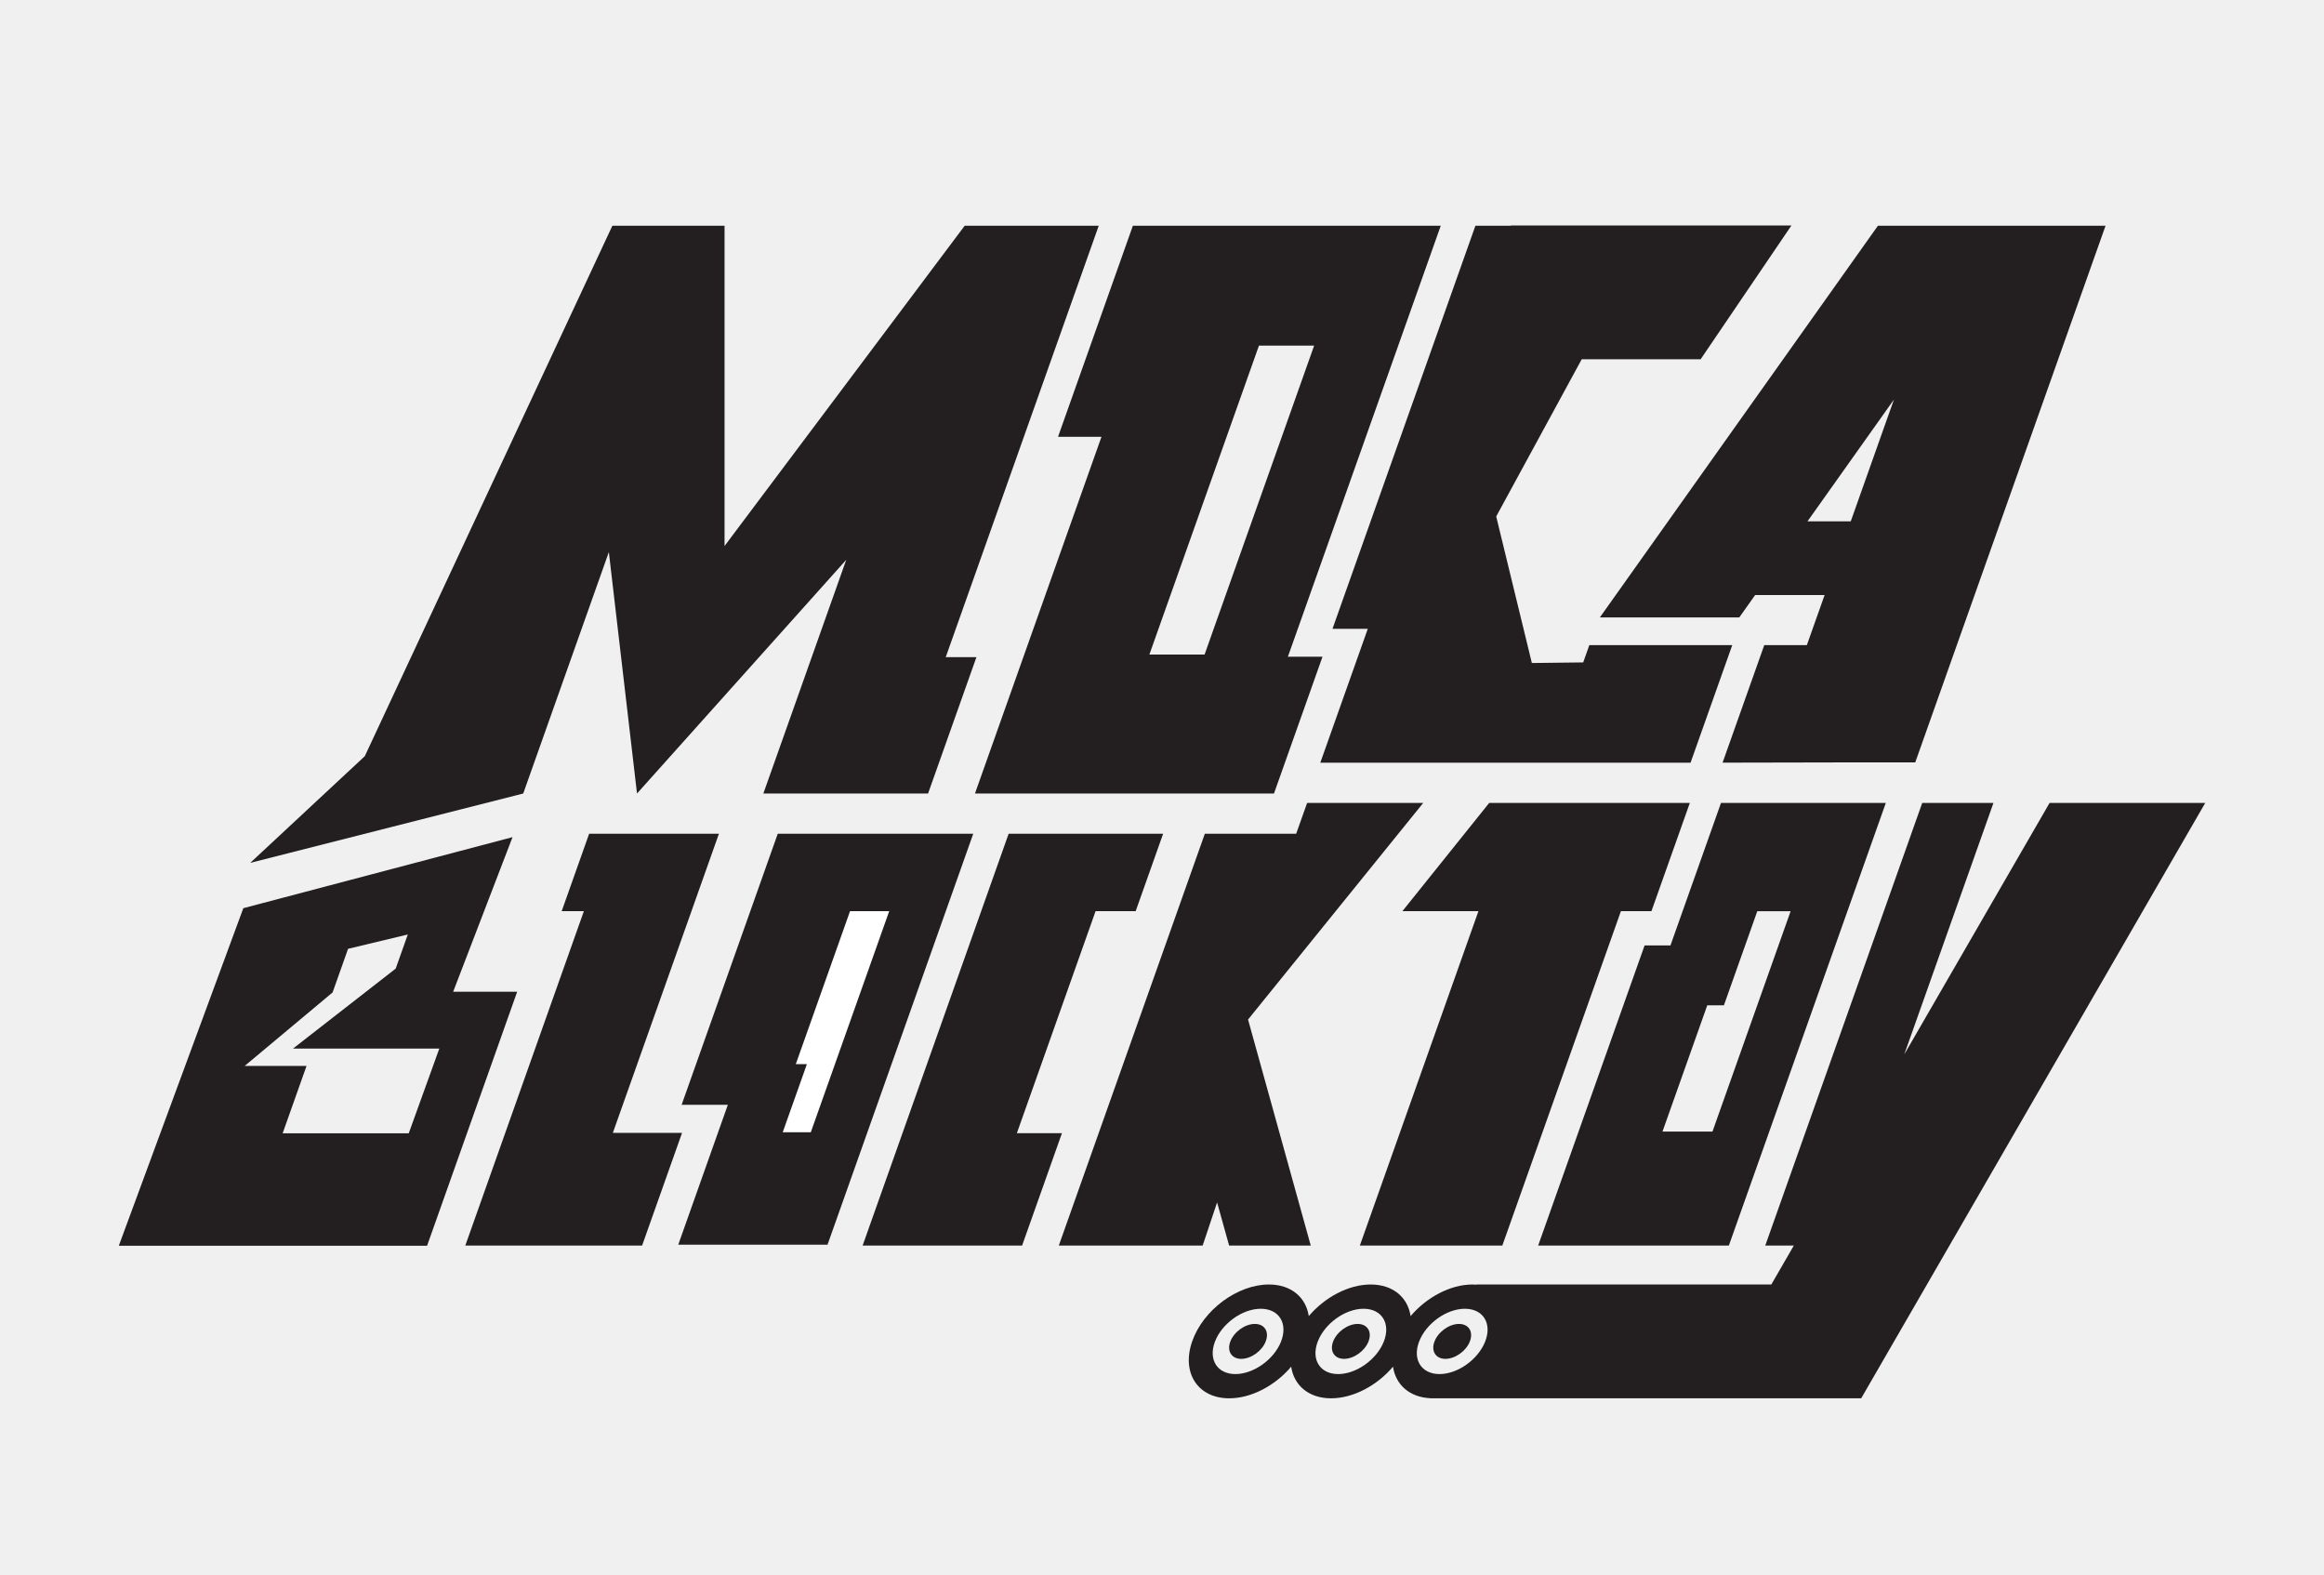
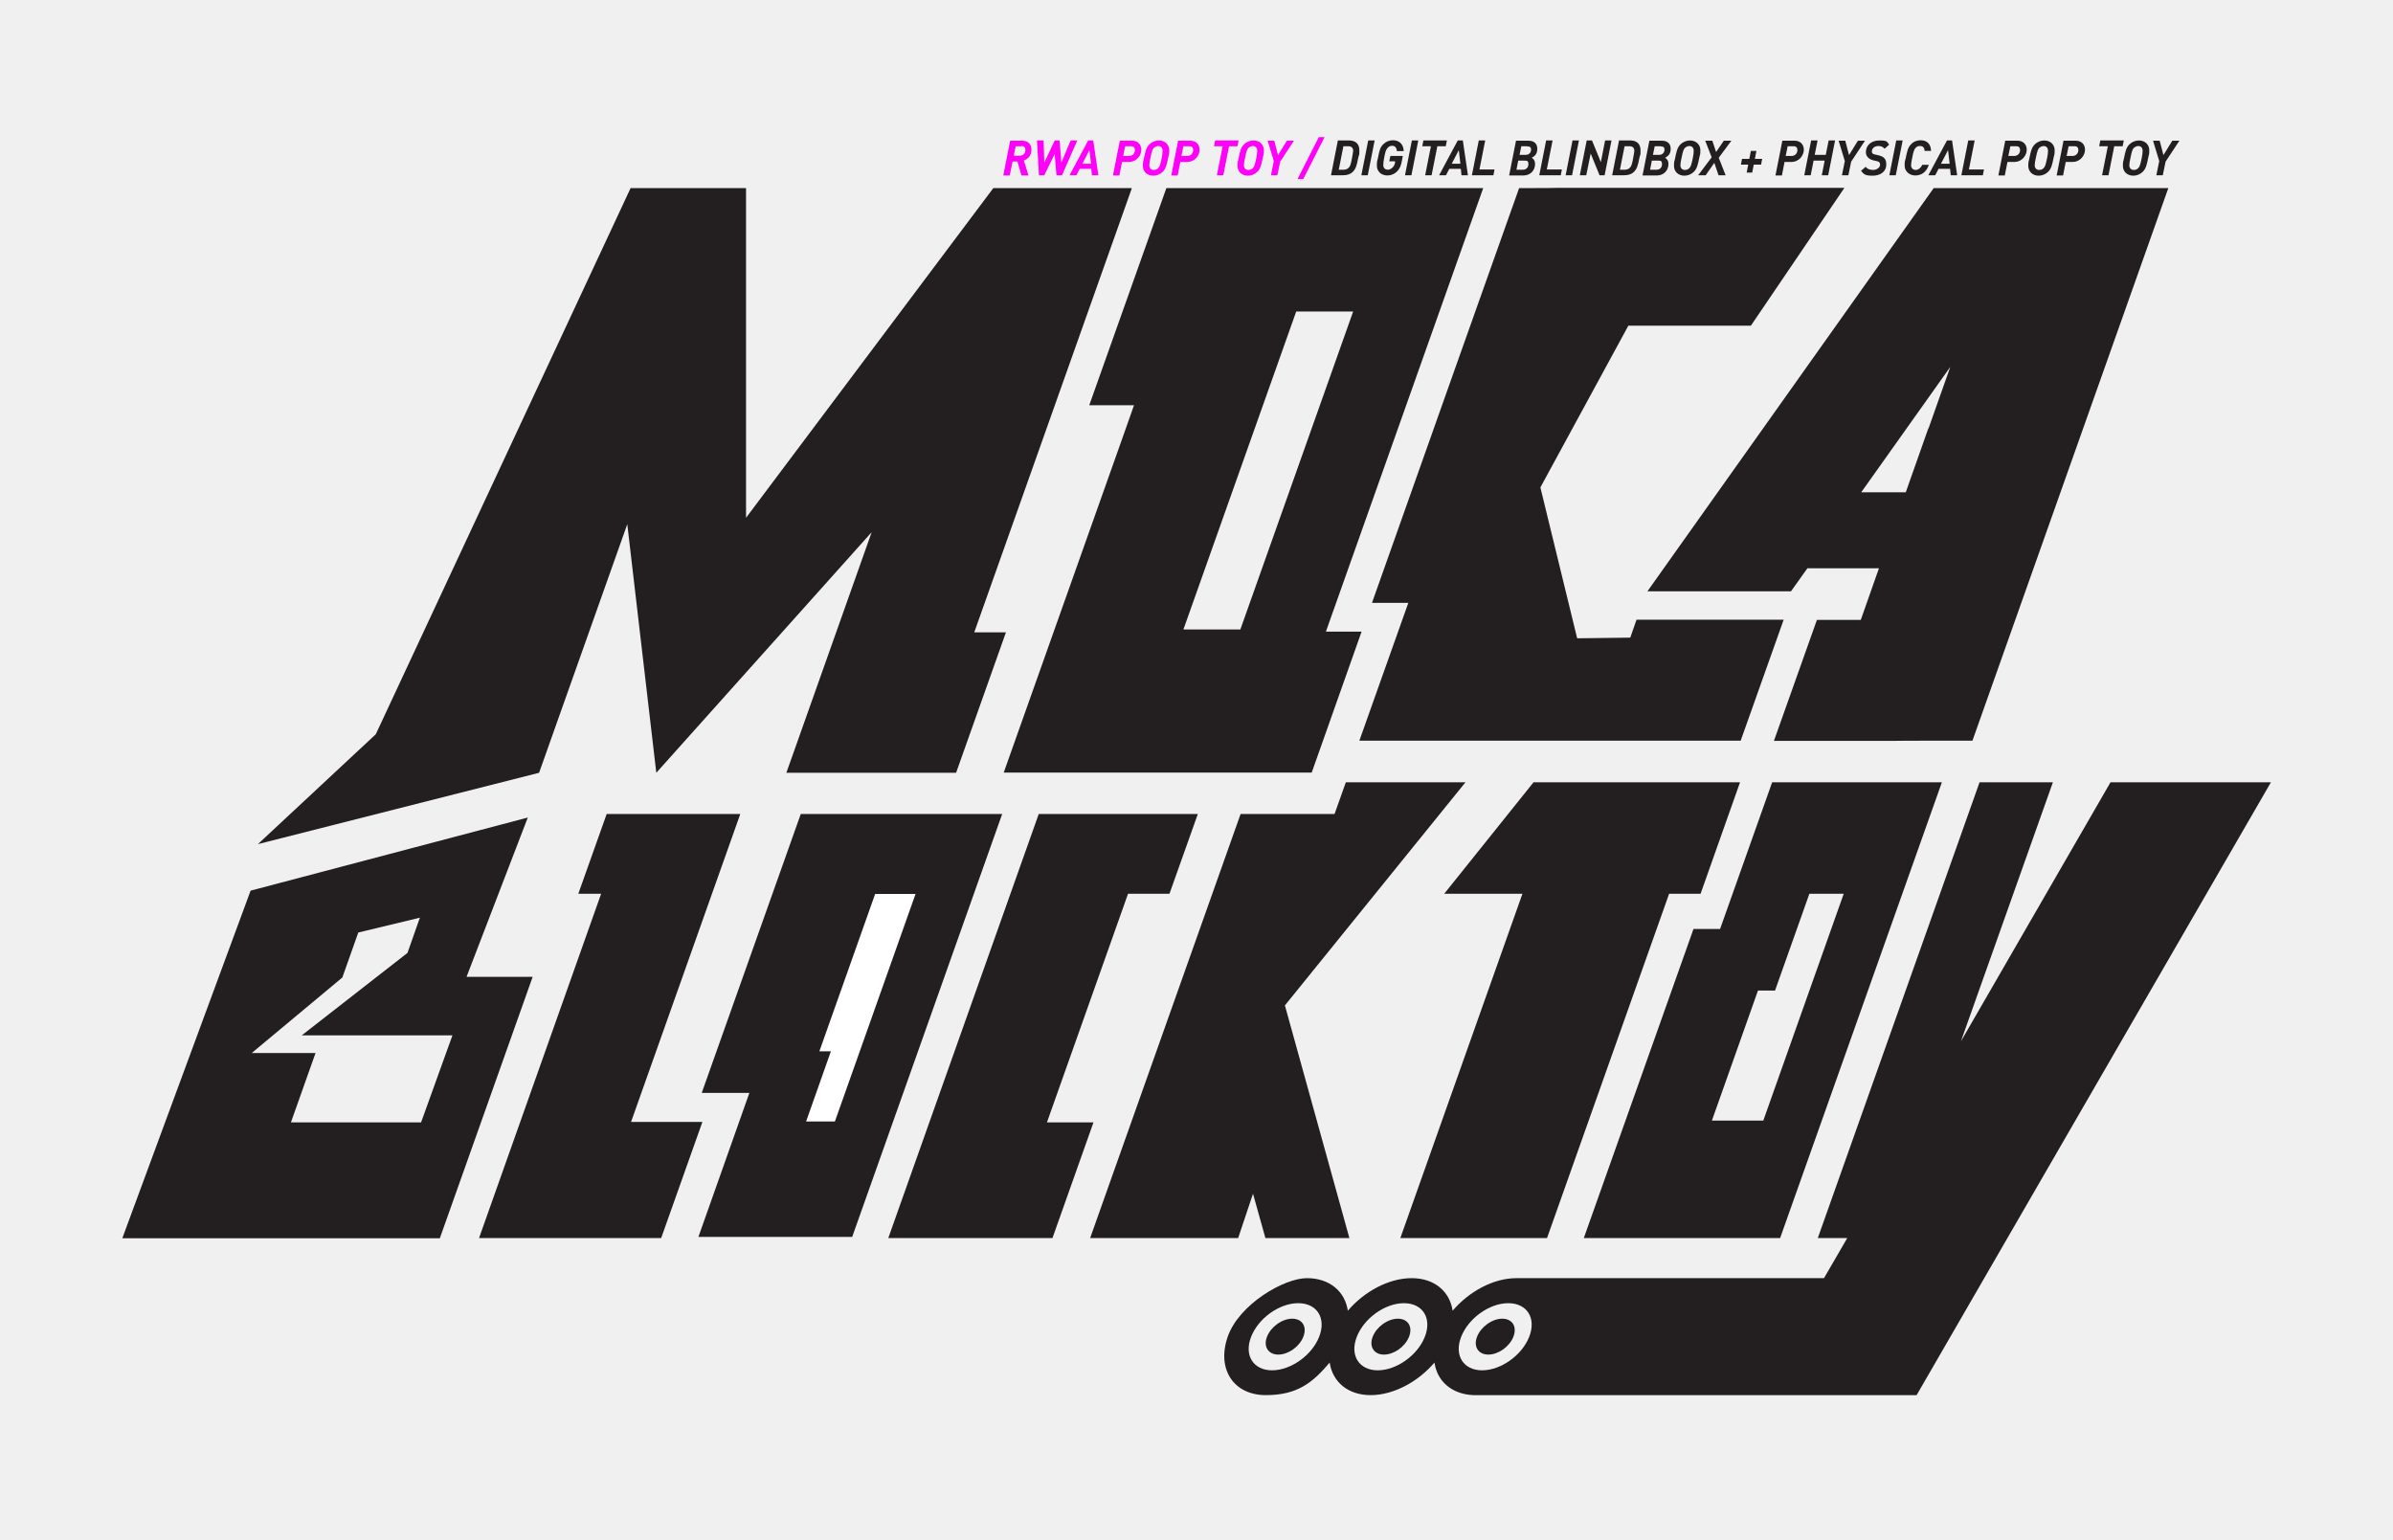
- <svg xmlns="http://www.w3.org/2000/svg" data-bbox="55.21 104.78 969.6 544.93" viewBox="0 0 1080 731.77" data-type="color">
+ <svg xmlns="http://www.w3.org/2000/svg" id="Layer_1" version="1.1" viewBox="0 0 1080 695">
+   <defs>
+     <style>
+       .st0 {
+         fill: #231f20;
+       }
+ 
+       .st1 {
+         fill: #ff00f9;
+       }
+ 
+       .st2 {
+         fill: #fff;
+       }
+     </style>
+   </defs>
  <g>
-     <path fill="#231f20" d="M510.59 104.9H448.3L336.71 253.69V104.9h-52.14L169.53 351.35l-53.25 49.58 126.87-32.23 39.79-112.19 13.09 112.19 97.23-108.59-38.52 108.59h76.55l22.47-63.36H439.5z" data-color="1" />
-     <path d="M669.53 104.9H526.46l-34.77 98.04h20.19l-5.92 16.68-52.88 149.08h138.96l22.55-63.57h-16.08l71.02-200.22ZM559.79 304.12h-25.65l50.91-143.53h25.65z" fill="#231f20" data-color="1" />
-     <path fill="#231f20" d="m735.74 307.78-23.86.28-16.57-68.09 39.74-73.04h55.26l42.19-62.15H702.09l-.04.12h-16.41l-28.88 81.44-37.53 105.83h16.4l-22.06 62.2h172.06L805 299.76h-66.42z" data-color="1" />
-     <path d="m210.59 460.81 27.59-71.84-125.1 33.01-57.87 156.85h143.26l41.86-118.02zm-20.64 65.76h-58.6l11.1-31.29H113.7l40.86-34.15 7.19-20.27 27.76-6.66-5.63 15.86-47.72 37.16h67.99z" fill="#231f20" data-color="1" />
-     <path fill="#231f20" d="m527.76 423.37 12.76-35.97h-71.79l-67.86 191.35h74.11l18.52-52.22h-20.95l36.58-103.16z" data-color="1" />
-     <path fill="#231f20" d="m361.43 387.4-44.67 125.94h21.48l-23.04 64.98h69.37l67.71-190.92z" data-color="1" />
-     <path fill="#231f20" d="m284.8 526.37 49.29-138.97h-60.31l-12.76 35.97h10.31l-55.1 155.38h82.16l18.57-52.38z" data-color="1" />
-     <path fill="#ffffff" d="m395.02 423.37-25.2 71.06h5.16l-11.24 31.67h13.05l36.44-102.73z" data-color="2" />
-     <path fill="#231f20" d="M661.39 373.08h-53.95l-5.09 14.32H559.9l-67.86 191.35h66.85l6.71-20.05 5.6 20.05h37.93l-29.14-105.03z" data-color="1" />
-     <path d="m799.77 373.08-23.48 66.2h-12.02L714.8 578.75h88.62l72.95-205.67zm-3.96 152.7h-23.23l20.81-58.67h7.74l15.51-43.73h15.49z" fill="#231f20" data-color="1" />
-     <path d="M588.17 623.36c-1.78 4.45-6.84 8.02-11.33 8.02-4.48 0-6.77-3.57-5.1-8.02 1.7-4.51 6.81-8.21 11.4-8.21s6.83 3.7 5.02 8.21Z" fill="#231f20" data-color="1" />
-     <path d="M635.94 623.36c-1.78 4.45-6.84 8.02-11.33 8.02-4.48 0-6.77-3.57-5.1-8.02 1.7-4.51 6.81-8.21 11.4-8.21s6.83 3.7 5.02 8.21Z" fill="#231f20" data-color="1" />
-     <path d="M683.04 623.36c-1.78 4.45-6.84 8.02-11.33 8.02-4.48 0-6.77-3.57-5.1-8.02 1.7-4.51 6.81-8.21 11.4-8.21s6.83 3.7 5.02 8.21Z" fill="#231f20" data-color="1" />
-     <path d="M937.48 104.9h-64.79L743.48 286.88h64.79l7.37-10.39h32.28l-8.25 23.26h-19.79l-19.37 54.61 53.58-.11h35.95l88.44-249.36h-41Zm-67.16 108.44-10.25 28.91h-20.11l40.18-56.59z" fill="#231f20" data-color="1" />
-     <path fill="#231f20" d="M785.29 373.08h-93.24l-40.34 50.29h35.34l-55.11 155.38h66.21l55.11-155.38h14.19z" data-color="1" />
-     <path d="m952.47 373.08-67.53 116.85 41.45-116.85h-33.1l-72.95 205.67h13.27l-10.45 18.08h-137l-.03.08c-.6-.04-1.2-.08-1.82-.08-10.38 0-21.42 5.99-28.78 14.69-1.3-8.7-8.16-14.69-18.54-14.69s-21.42 5.99-28.78 14.69c-1.3-8.7-8.16-14.69-18.54-14.69-14.6 0-30.56 11.84-35.65 26.44s2.62 26.44 17.23 26.44c10.38 0 21.42-5.99 28.78-14.69 1.3 8.7 8.16 14.69 18.54 14.69s21.42-5.99 28.78-14.69c1.25 8.37 7.67 14.22 17.4 14.65l-.02.04h200.2l159.88-276.63h-72.32ZM595.28 623.45c-3.33 8.32-12.79 15-21.17 15s-12.66-6.67-9.53-15c3.17-8.43 12.73-15.35 21.31-15.35s12.76 6.92 9.39 15.35m47.76 0c-3.33 8.32-12.79 15-21.17 15s-12.66-6.67-9.53-15c3.17-8.43 12.73-15.35 21.31-15.35s12.76 6.92 9.39 15.35m47.1 0c-3.33 8.32-12.79 15-21.17 15s-12.66-6.67-9.53-15c3.17-8.43 12.73-15.35 21.31-15.35s12.76 6.92 9.39 15.35" fill="#231f20" data-color="1" />
+     <path class="st0" d="M510.6,84.9h-62.3l-111.6,148.8V84.9h-52.1l-115,246.5-53.2,49.6,126.9-32.2,39.8-112.2,13.1,112.2,97.2-108.6-38.5,108.6h76.6l22.5-63.4h-14.3l71.1-200.4Z" />
+     <path class="st0" d="M669.5,84.9h-143.1l-34.8,98h20.2l-5.9,16.7-52.9,149.1h139l22.5-63.6h-16.1l71-200.2h0ZM559.8,284.1h-25.7l50.9-143.5h25.7l-50.9,143.5Z" />
+     <path class="st0" d="M735.7,287.8l-23.9.3-16.6-68.1,39.7-73h55.3l42.2-62.2h-130.4c0,.1-16.4.1-16.4.1l-28.9,81.4-37.5,105.8h16.4l-22.1,62.2h172.1l19.4-54.6h-66.4l-2.8,8Z" />
+     <path class="st0" d="M210.6,440.8l27.6-71.8-125.1,33-57.9,156.9h143.3l41.9-118h-29.7ZM189.9,506.6h-58.6l11.1-31.3h-28.8l40.9-34.1,7.2-20.3,27.8-6.7-5.6,15.9-47.7,37.2h68l-14.2,39.4Z" />
+     <path class="st0" d="M527.8,403.4l12.8-36h-71.8l-67.9,191.4h74.1l18.5-52.2h-21l36.6-103.2h18.6Z" />
+     <path class="st0" d="M361.4,367.4l-44.7,125.9h21.5l-23,65h69.4l67.7-190.9h-90.9Z" />
+     <path class="st0" d="M284.8,506.4l49.3-139h-60.3l-12.8,36h10.3l-55.1,155.4h82.2l18.6-52.4h-32.2Z" />
+     <path class="st2" d="M395,403.4l-25.2,71.1h5.2l-11.2,31.7h13l36.4-102.7h-18.2Z" />
+     <path class="st0" d="M661.4,353.1h-54l-5.1,14.3h-42.4l-67.9,191.4h66.8l6.7-20,5.6,20h37.9l-29.1-105,81.4-100.6Z" />
+     <path class="st0" d="M799.8,353.1l-23.5,66.2h-12l-49.5,139.5h88.6l73-205.7h-76.6ZM795.8,505.8h-23.2l20.8-58.7h7.7l15.5-43.7h15.5l-36.3,102.4Z" />
+     <path class="st0" d="M588.2,603.4c-1.8,4.5-6.8,8-11.3,8s-6.8-3.6-5.1-8c1.7-4.5,6.8-8.2,11.4-8.2s6.8,3.7,5,8.2h0Z" />
+     <path class="st0" d="M635.9,603.4c-1.8,4.5-6.8,8-11.3,8s-6.8-3.6-5.1-8c1.7-4.5,6.8-8.2,11.4-8.2s6.8,3.7,5,8.2h0Z" />
+     <path class="st0" d="M683,603.4c-1.8,4.5-6.8,8-11.3,8s-6.8-3.6-5.1-8c1.7-4.5,6.8-8.2,11.4-8.2s6.8,3.7,5,8.2h0Z" />
+     <path class="st0" d="M937.5,84.9h-64.8l-129.2,182h64.8l7.4-10.4h32.3l-8.2,23.3h-19.8l-19.4,54.6h53.6c0-.1,36-.1,36-.1l88.4-249.4h-41ZM870.3,193.3l-10.2,28.9h-20.1l40.2-56.6-9.8,27.7Z" />
+     <path class="st0" d="M785.3,353.1h-93.2l-40.3,50.3h35.3l-55.1,155.4h66.2l55.1-155.4h14.2l17.8-50.3Z" />
+     <path class="st0" d="M952.5,353.1l-67.5,116.9,41.5-116.9h-33.1l-73,205.7h13.3l-10.5,18.1h-137c-.6,0-1.2,0-1.8,0-10.4,0-21.4,6-28.8,14.7-1.3-8.7-8.2-14.7-18.5-14.7s-21.4,6-28.8,14.7c-1.3-8.7-8.2-14.7-18.5-14.7s-30.6,11.8-35.7,26.4,2.6,26.4,17.2,26.4,21.4-6,28.8-14.7c1.3,8.7,8.2,14.7,18.5,14.7s21.4-6,28.8-14.7c1.2,8.4,7.7,14.2,17.4,14.7h0s200.2,0,200.2,0l159.9-276.6h-72.3ZM595.3,603.5c-3.3,8.3-12.8,15-21.2,15s-12.7-6.7-9.5-15c3.2-8.4,12.7-15.3,21.3-15.3s12.8,6.9,9.4,15.3M643,603.5c-3.3,8.3-12.8,15-21.2,15s-12.7-6.7-9.5-15c3.2-8.4,12.7-15.3,21.3-15.3s12.8,6.9,9.4,15.3M690.1,603.5c-3.3,8.3-12.8,15-21.2,15s-12.7-6.7-9.5-15c3.2-8.4,12.7-15.3,21.3-15.3s12.8,6.9,9.4,15.3" />
+   </g>
+   <g>
+     <path class="st1" d="M462.1,72.5l2.1,6.7h-3.2l-1.8-6.3h-2.2l-1.3,6.3h-2.9l3.1-15.7h5.4c3.1,0,4.2,2,4.2,4.2s-1.2,4-3.6,4.8ZM461,66h-2.6l-.9,4.3h2.6c2,0,2.7-1.5,2.7-2.6s-.6-1.8-1.8-1.8Z" />
+     <path class="st1" d="M479.2,79.1h-2.4l-.8-9.6-4.7,9.6h-2.4l-.9-15.7h3l.3,10,4.7-10h2.2l.8,10,4.2-10h3l-6.9,15.7Z" />
+     <path class="st1" d="M492.8,79.1l-.3-2.9h-5.2l-1.5,2.9h-3.1l8.4-15.7h2.3l2.3,15.7h-2.9ZM491.6,67.9l-3.1,6h3.9l-.7-6Z" />
+     <path class="st1" d="M509.4,73.1h-3l-1.2,6.1h-2.9l3.1-15.7h5.5c2.6,0,4.2,1.7,4.2,4.1s-2,5.5-5.7,5.5ZM510.5,66h-2.7l-.9,4.4h2.6c1.9,0,2.7-1.5,2.7-2.6s-.5-1.8-1.7-1.8Z" />
+     <path class="st1" d="M527.2,71.3c-.6,3-1,4.8-2.4,6.2-1.2,1.2-2.8,1.8-4.3,1.8-2.9,0-4.7-2-4.7-4.4s.2-1.8.5-3.5c.6-3,1-4.8,2.4-6.2,1.2-1.2,2.8-1.8,4.3-1.8,2.9,0,4.7,2,4.7,4.4s-.2,1.8-.5,3.5ZM522.8,65.9c-.8,0-1.6.4-2.1.9-.6.6-.9,1.6-1.5,4.5-.3,1.3-.5,2.5-.5,3.3,0,1.4.9,2.1,2,2.1s1.6-.4,2.1-.9c.6-.6.9-1.6,1.5-4.5.3-1.3.4-2.5.4-3.3,0-1.4-.9-2.1-2-2.1Z" />
+     <path class="st1" d="M535.7,73.1h-3l-1.2,6.1h-2.9l3.1-15.7h5.5c2.6,0,4.2,1.7,4.2,4.1s-2,5.5-5.7,5.5ZM536.8,66h-2.7l-.9,4.4h2.6c1.9,0,2.7-1.5,2.7-2.6s-.5-1.8-1.7-1.8Z" />
+     <path class="st1" d="M558.5,66h-3.8l-2.6,13.1h-2.9l2.6-13.1h-3.9l.5-2.6h10.6l-.5,2.6Z" />
+     <path class="st1" d="M569.9,71.3c-.6,3-1,4.8-2.4,6.2-1.2,1.2-2.8,1.8-4.3,1.8-2.9,0-4.7-2-4.7-4.4s.2-1.8.5-3.5c.6-3,1-4.8,2.4-6.2,1.2-1.2,2.8-1.8,4.3-1.8,2.9,0,4.7,2,4.7,4.4s-.2,1.8-.5,3.5ZM565.5,65.9c-.8,0-1.6.4-2.1.9-.6.6-.9,1.6-1.5,4.5-.3,1.3-.5,2.5-.5,3.3,0,1.4.9,2.1,2,2.1s1.6-.4,2.1-.9c.6-.6.9-1.6,1.5-4.5.3-1.3.4-2.5.4-3.3,0-1.4-.9-2.1-2-2.1Z" />
+     <path class="st1" d="M577.8,72.8l-1.3,6.3h-2.9l1.3-6.4-2.8-9.2h3l1.7,6.5,4-6.5h3.2l-6.2,9.4Z" />
+     <path class="st1" d="M588.2,80.8h-2.6l9.6-18.9h2.6l-9.6,18.9Z" />
+     <path class="st0" d="M613,71.2c-.7,3.8-1.2,5.1-2.5,6.4-1,1-2.5,1.5-4.3,1.5h-5.5l3.1-15.7h5.1c2.6,0,4.6,1.3,4.6,4.4s-.1,1.4-.5,3.4ZM608.5,66h-2.2l-2.1,10.6h2.2c.9,0,1.7-.3,2.3-.9.6-.6,1-1.5,1.5-4.5.3-1.8.5-2.6.5-3.1,0-1.4-.8-2.1-2.2-2.1Z" />
+     <path class="st0" d="M617.3,79.1h-2.9l3.1-15.7h2.9l-3.1,15.7Z" />
+     <path class="st0" d="M630.4,68.2c0-1.4-.8-2.4-2-2.4s-1.6.4-2.1.9c-.8.8-1.1,1.8-1.6,4.5-.3,1.4-.4,2.5-.4,3.3,0,1.6,1.1,2.1,2.1,2.1s2.8-1,3.2-3.1v-.7c.1,0-2.6,0-2.6,0l.5-2.4h5.6l-.4,2.2c-.4,2.2-1,3.6-2.2,4.8-1.1,1.1-2.7,1.8-4.3,1.8-3.1,0-4.8-2.1-4.8-4.4s.2-2.1.5-3.5c.7-3.8,1.1-4.9,2.4-6.2,1.2-1.2,2.7-1.8,4.4-1.8,3.3,0,4.8,2.4,4.8,4.9h-2.9Z" />
+     <path class="st0" d="M637,79.1h-2.9l3.1-15.7h2.9l-3.1,15.7Z" />
+     <path class="st0" d="M652.5,66h-3.8l-2.6,13.1h-2.9l2.6-13.1h-3.9l.5-2.6h10.6l-.5,2.6Z" />
+     <path class="st0" d="M659.6,79.1l-.3-2.9h-5.2l-1.5,2.9h-3.1l8.4-15.7h2.3l2.3,15.7h-2.9ZM658.3,67.9l-3.1,6h3.9l-.7-6Z" />
+     <path class="st0" d="M673.9,79.1h-9.6l3.1-15.7h2.9l-2.6,13.1h6.8l-.5,2.6Z" />
+     <path class="st0" d="M691.3,71.2c.9.6,1.5,1.3,1.5,2.8,0,3.1-2.3,5.2-5.2,5.2h-6.5l3.1-15.7h5.6c2.9,0,4,1.7,4,3.6s-.6,3.1-2.5,4.1ZM688.2,72.5h-3l-.8,4.1h3c1.5,0,2.4-1.1,2.4-2.5s-.5-1.6-1.6-1.6ZM689.3,66h-2.7l-.8,3.9h2.8c1.7,0,2.4-1.3,2.4-2.3s-.3-1.5-1.6-1.5Z" />
+     <path class="st0" d="M704.3,79.1h-9.6l3.1-15.7h2.9l-2.6,13.1h6.8l-.5,2.6Z" />
+     <path class="st0" d="M709.5,79.1h-2.9l3.1-15.7h2.9l-3.1,15.7Z" />
+     <path class="st0" d="M724.3,79.1h-2.4l-4-9.8-2,9.8h-2.9l3.1-15.7h2.4l4,9.8,1.9-9.8h2.9l-3.1,15.7Z" />
+     <path class="st0" d="M739.9,71.2c-.7,3.8-1.2,5.1-2.5,6.4-1,1-2.5,1.5-4.3,1.5h-5.5l3.1-15.7h5.1c2.6,0,4.6,1.3,4.6,4.4s-.1,1.4-.5,3.4ZM735.4,66h-2.2l-2.1,10.6h2.2c.9,0,1.7-.3,2.3-.9.6-.6,1-1.5,1.5-4.5.3-1.8.5-2.6.5-3.1,0-1.4-.8-2.1-2.2-2.1Z" />
+     <path class="st0" d="M751.5,71.2c.9.6,1.5,1.3,1.5,2.8,0,3.1-2.3,5.2-5.2,5.2h-6.5l3.1-15.7h5.6c2.9,0,4,1.7,4,3.6s-.6,3.1-2.5,4.1ZM748.5,72.5h-3l-.8,4.1h3c1.5,0,2.4-1.1,2.4-2.5s-.5-1.6-1.6-1.6ZM749.5,66h-2.7l-.8,3.9h2.8c1.7,0,2.4-1.3,2.4-2.3s-.3-1.5-1.6-1.5Z" />
+     <path class="st0" d="M766.9,71.3c-.6,3-1,4.8-2.4,6.2-1.2,1.2-2.8,1.8-4.3,1.8-2.9,0-4.7-2-4.7-4.4s.2-1.8.5-3.5c.6-3,1-4.8,2.4-6.2,1.2-1.2,2.8-1.8,4.3-1.8,2.9,0,4.7,2,4.7,4.4s-.2,1.8-.5,3.5ZM762.5,65.9c-.8,0-1.6.4-2.1.9-.6.6-.9,1.6-1.5,4.5-.3,1.3-.5,2.5-.5,3.3,0,1.4.9,2.1,2,2.1s1.6-.4,2.1-.9c.6-.6.9-1.6,1.5-4.5.3-1.3.4-2.5.4-3.3,0-1.4-.9-2.1-2-2.1Z" />
+     <path class="st0" d="M775.7,71.2l3.1,7.9h-3.2l-1.9-5.6-3.9,5.6h-3.4l6.1-8.1-2.9-7.5h3.2l1.7,5.1,3.5-5.1h3.4l-5.7,7.7Z" />
+     <path class="st0" d="M794.8,74.3h-3.3l-.7,3.6h-2.5l.7-3.6h-3.3l.5-2.6h3.3l.7-3.6h2.5l-.7,3.6h3.3l-.5,2.6Z" />
+     <path class="st0" d="M808.4,73.1h-3l-1.2,6.1h-2.9l3.1-15.7h5.5c2.6,0,4.2,1.7,4.2,4.1s-2,5.5-5.7,5.5ZM809.5,66h-2.7l-.9,4.4h2.6c1.9,0,2.7-1.5,2.7-2.6s-.5-1.8-1.7-1.8Z" />
+     <path class="st0" d="M825.1,79.1h-2.9l1.3-6.6h-5l-1.3,6.6h-2.9l3.1-15.7h2.9l-1.3,6.5h5l1.3-6.5h2.9l-3.1,15.7Z" />
+     <path class="st0" d="M835.5,72.8l-1.3,6.3h-2.9l1.3-6.4-2.8-9.2h3l1.7,6.5,4-6.5h3.2l-6.2,9.4Z" />
+     <path class="st0" d="M850.4,67c-.7-.8-1.5-1.1-2.7-1.1-1.8,0-2.9,1.2-2.9,2.4s.8,1.3,1.7,1.5l1.3.3c2.6.6,3.5,1.8,3.5,4.1,0,3.5-2.9,5.1-6.2,5.1s-3.9-.6-5.2-2.2l2.1-1.8c.8,1,1.9,1.4,3.4,1.4s3.1-1,3.1-2.3-.7-1.5-1.6-1.7l-1.3-.3c-2.5-.6-3.5-2.1-3.5-3.7,0-3,2.3-5.3,6.1-5.3s3.4.6,4.4,1.9l-2,1.8Z" />
+     <path class="st0" d="M855.6,79.1h-2.9l3.1-15.7h2.9l-3.1,15.7Z" />
+     <path class="st0" d="M868.6,68.2c0-1.3-.6-2.3-2-2.3s-1.5.4-2.1.9c-.6.6-1,1.8-1.5,4.5-.3,1.3-.5,2.5-.5,3.3,0,1.3.9,2.1,2.1,2.1s2.5-1.1,2.9-2.3h3c-1,3.2-3.3,4.8-6.1,4.8s-4.8-2-4.8-4.4.1-1.7.5-3.5c.6-3,1-4.8,2.4-6.2,1.2-1.3,2.8-1.8,4.3-1.8,3.2,0,4.7,2.1,4.7,4.8h-2.9Z" />
+     <path class="st0" d="M880.4,79.1l-.3-2.9h-5.2l-1.5,2.9h-3.1l8.4-15.7h2.3l2.3,15.7h-2.9ZM879.1,67.9l-3.1,6h3.9l-.7-6Z" />
+     <path class="st0" d="M894.8,79.1h-9.6l3.1-15.7h2.9l-2.6,13.1h6.8l-.5,2.6Z" />
+     <path class="st0" d="M909,73.1h-3l-1.2,6.1h-2.9l3.1-15.7h5.5c2.6,0,4.2,1.7,4.2,4.1s-2,5.5-5.7,5.5ZM910,66h-2.7l-.9,4.4h2.6c1.9,0,2.7-1.5,2.7-2.6s-.5-1.8-1.7-1.8Z" />
+     <path class="st0" d="M926.8,71.3c-.6,3-1,4.8-2.4,6.2-1.2,1.2-2.8,1.8-4.3,1.8-2.9,0-4.7-2-4.7-4.4s.2-1.8.5-3.5c.6-3,1-4.8,2.4-6.2,1.2-1.2,2.8-1.8,4.3-1.8,2.9,0,4.7,2,4.7,4.4s-.2,1.8-.5,3.5ZM922.4,65.9c-.8,0-1.6.4-2.1.9-.6.6-.9,1.6-1.5,4.5-.3,1.3-.5,2.5-.5,3.3,0,1.4.9,2.1,2,2.1s1.6-.4,2.1-.9c.6-.6.9-1.6,1.5-4.5.3-1.3.4-2.5.4-3.3,0-1.4-.9-2.1-2-2.1Z" />
+     <path class="st0" d="M935.3,73.1h-3l-1.2,6.1h-2.9l3.1-15.7h5.5c2.6,0,4.2,1.7,4.2,4.1s-2,5.5-5.7,5.5ZM936.3,66h-2.7l-.9,4.4h2.6c1.9,0,2.7-1.5,2.7-2.6s-.5-1.8-1.7-1.8Z" />
+     <path class="st0" d="M958,66h-3.8l-2.6,13.1h-2.9l2.6-13.1h-3.9l.5-2.6h10.6l-.5,2.6Z" />
+     <path class="st0" d="M969.5,71.3c-.6,3-1,4.8-2.4,6.2-1.2,1.2-2.8,1.8-4.3,1.8-2.9,0-4.7-2-4.7-4.4s.2-1.8.5-3.5c.6-3,1-4.8,2.4-6.2,1.2-1.2,2.8-1.8,4.3-1.8,2.9,0,4.7,2,4.7,4.4s-.2,1.8-.5,3.5ZM965.1,65.9c-.8,0-1.6.4-2.1.9-.6.6-.9,1.6-1.5,4.5-.3,1.3-.5,2.5-.5,3.3,0,1.4.9,2.1,2,2.1s1.6-.4,2.1-.9c.6-.6.9-1.6,1.5-4.5.3-1.3.4-2.5.4-3.3,0-1.4-.9-2.1-2-2.1Z" />
+     <path class="st0" d="M977.4,72.8l-1.3,6.3h-2.9l1.3-6.4-2.8-9.2h3l1.7,6.5,4-6.5h3.2l-6.2,9.4Z" />
  </g>
</svg>
